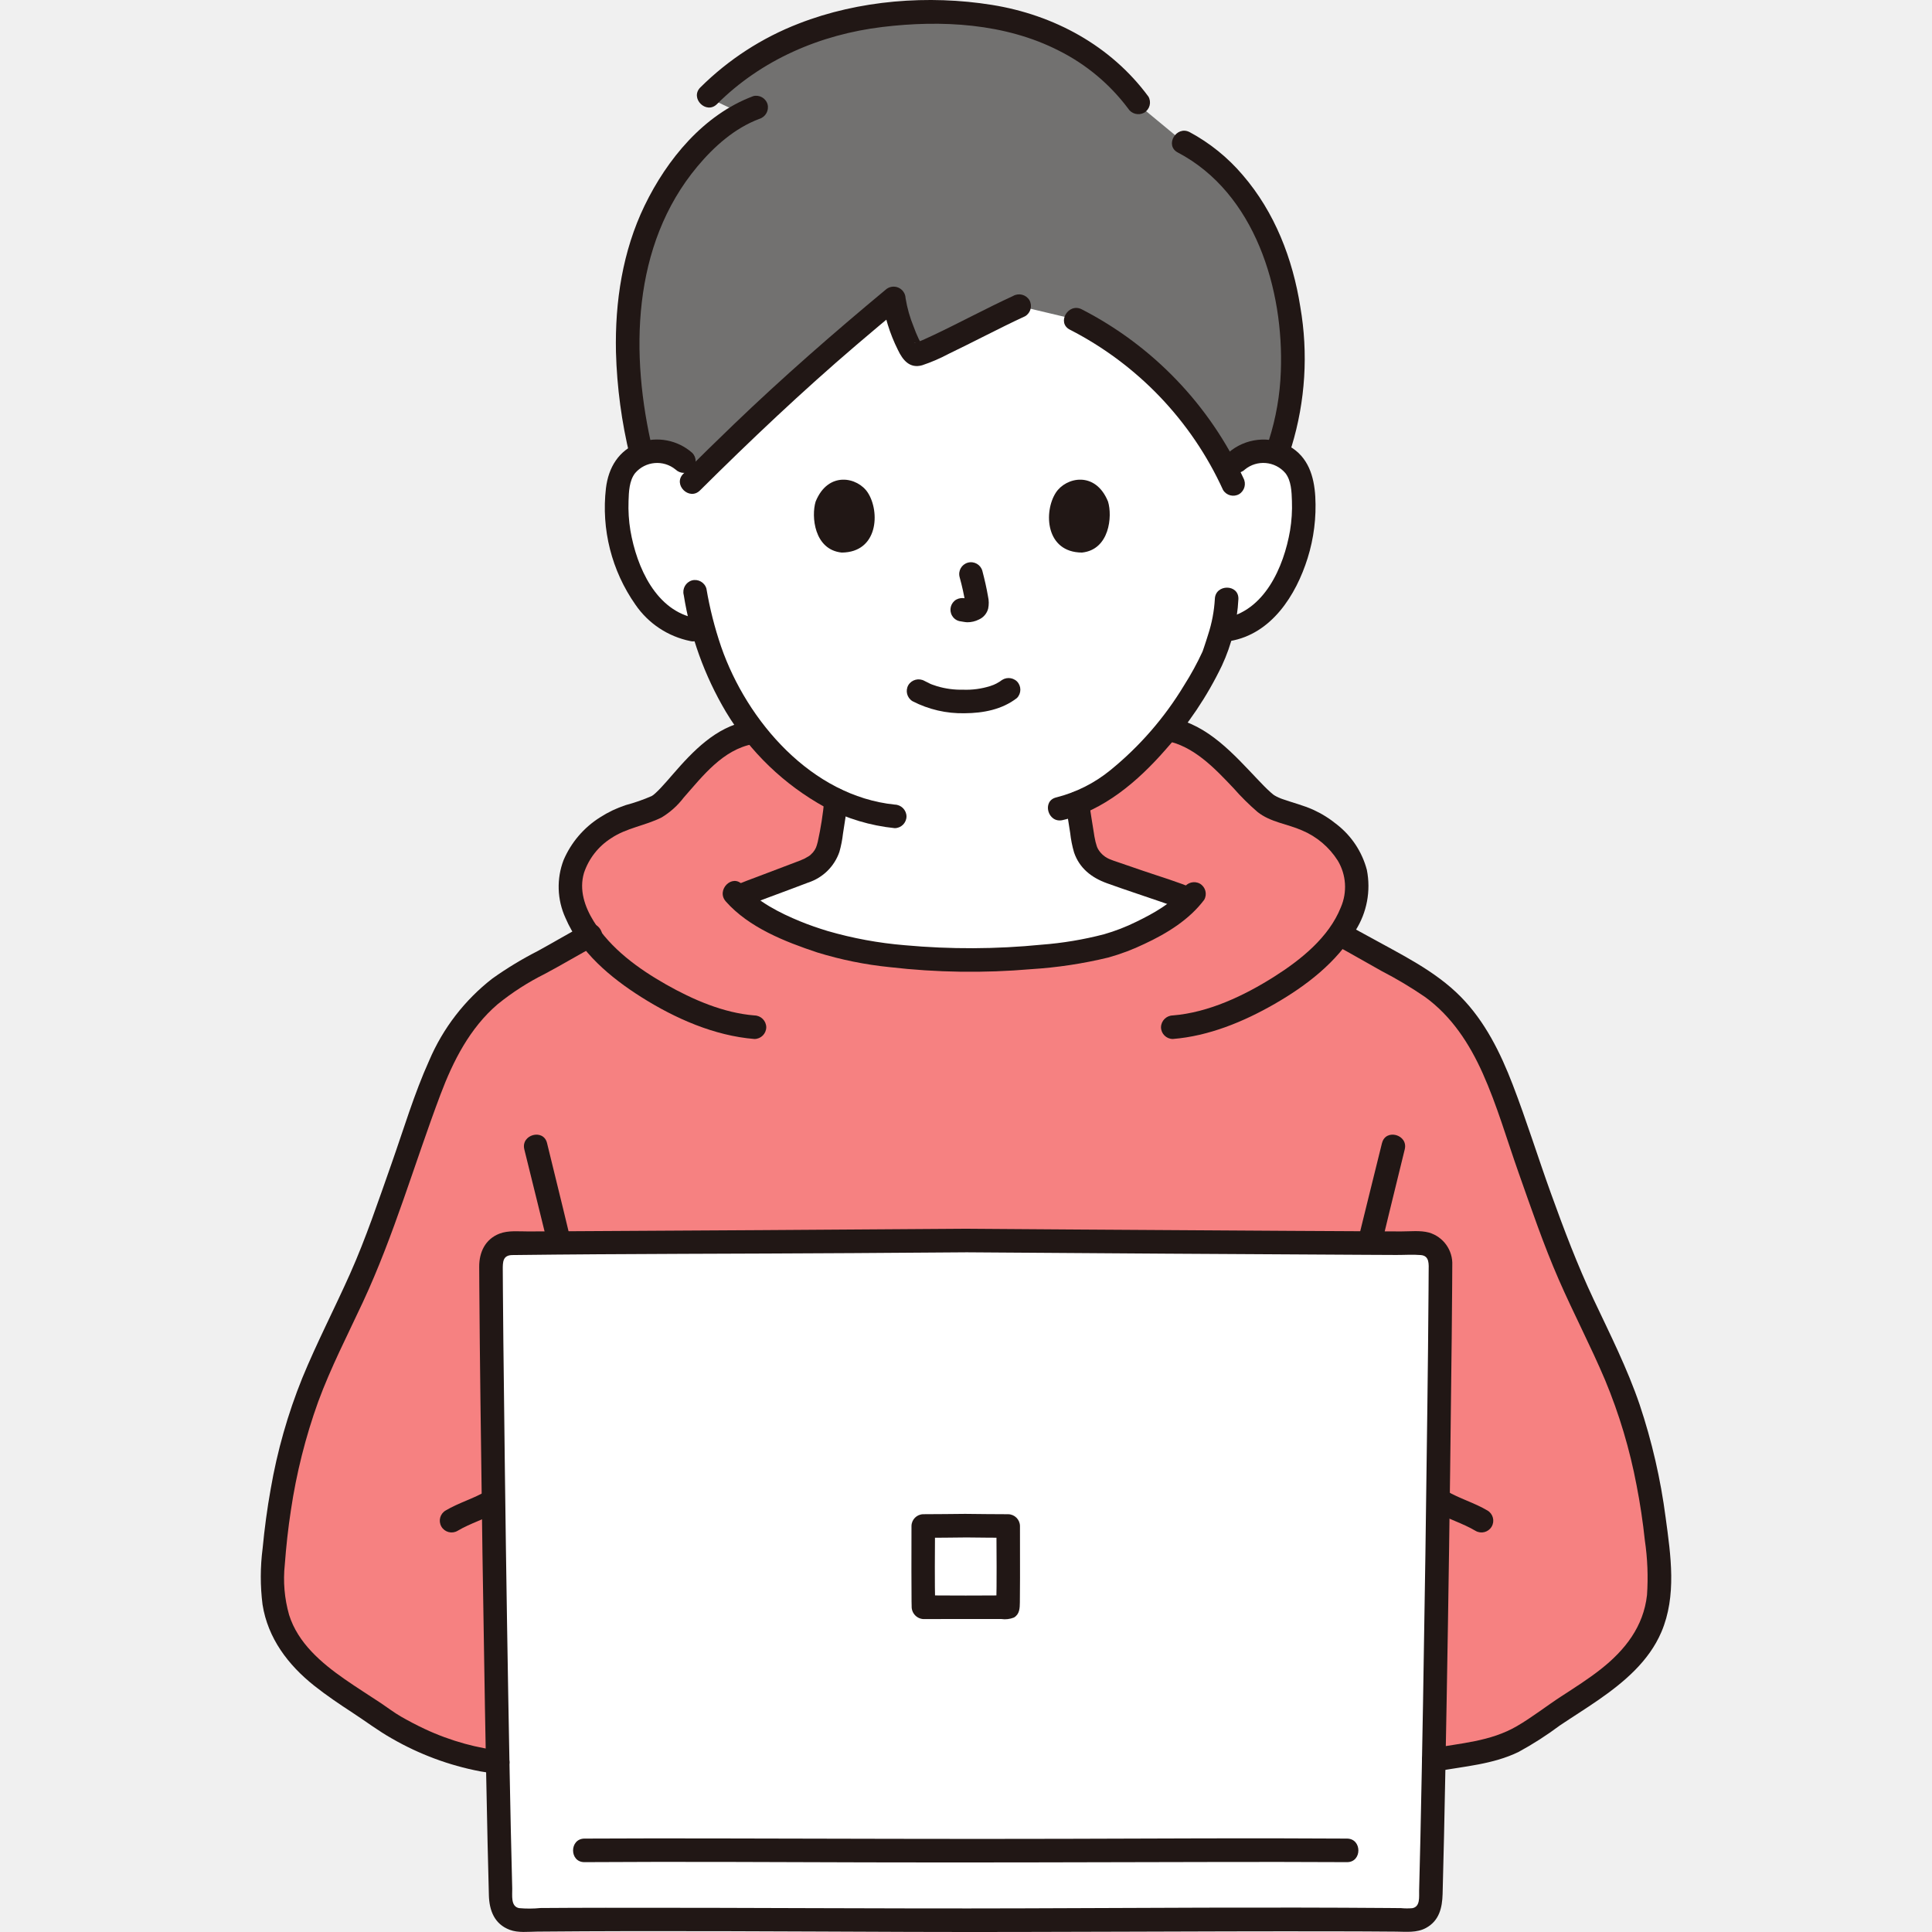
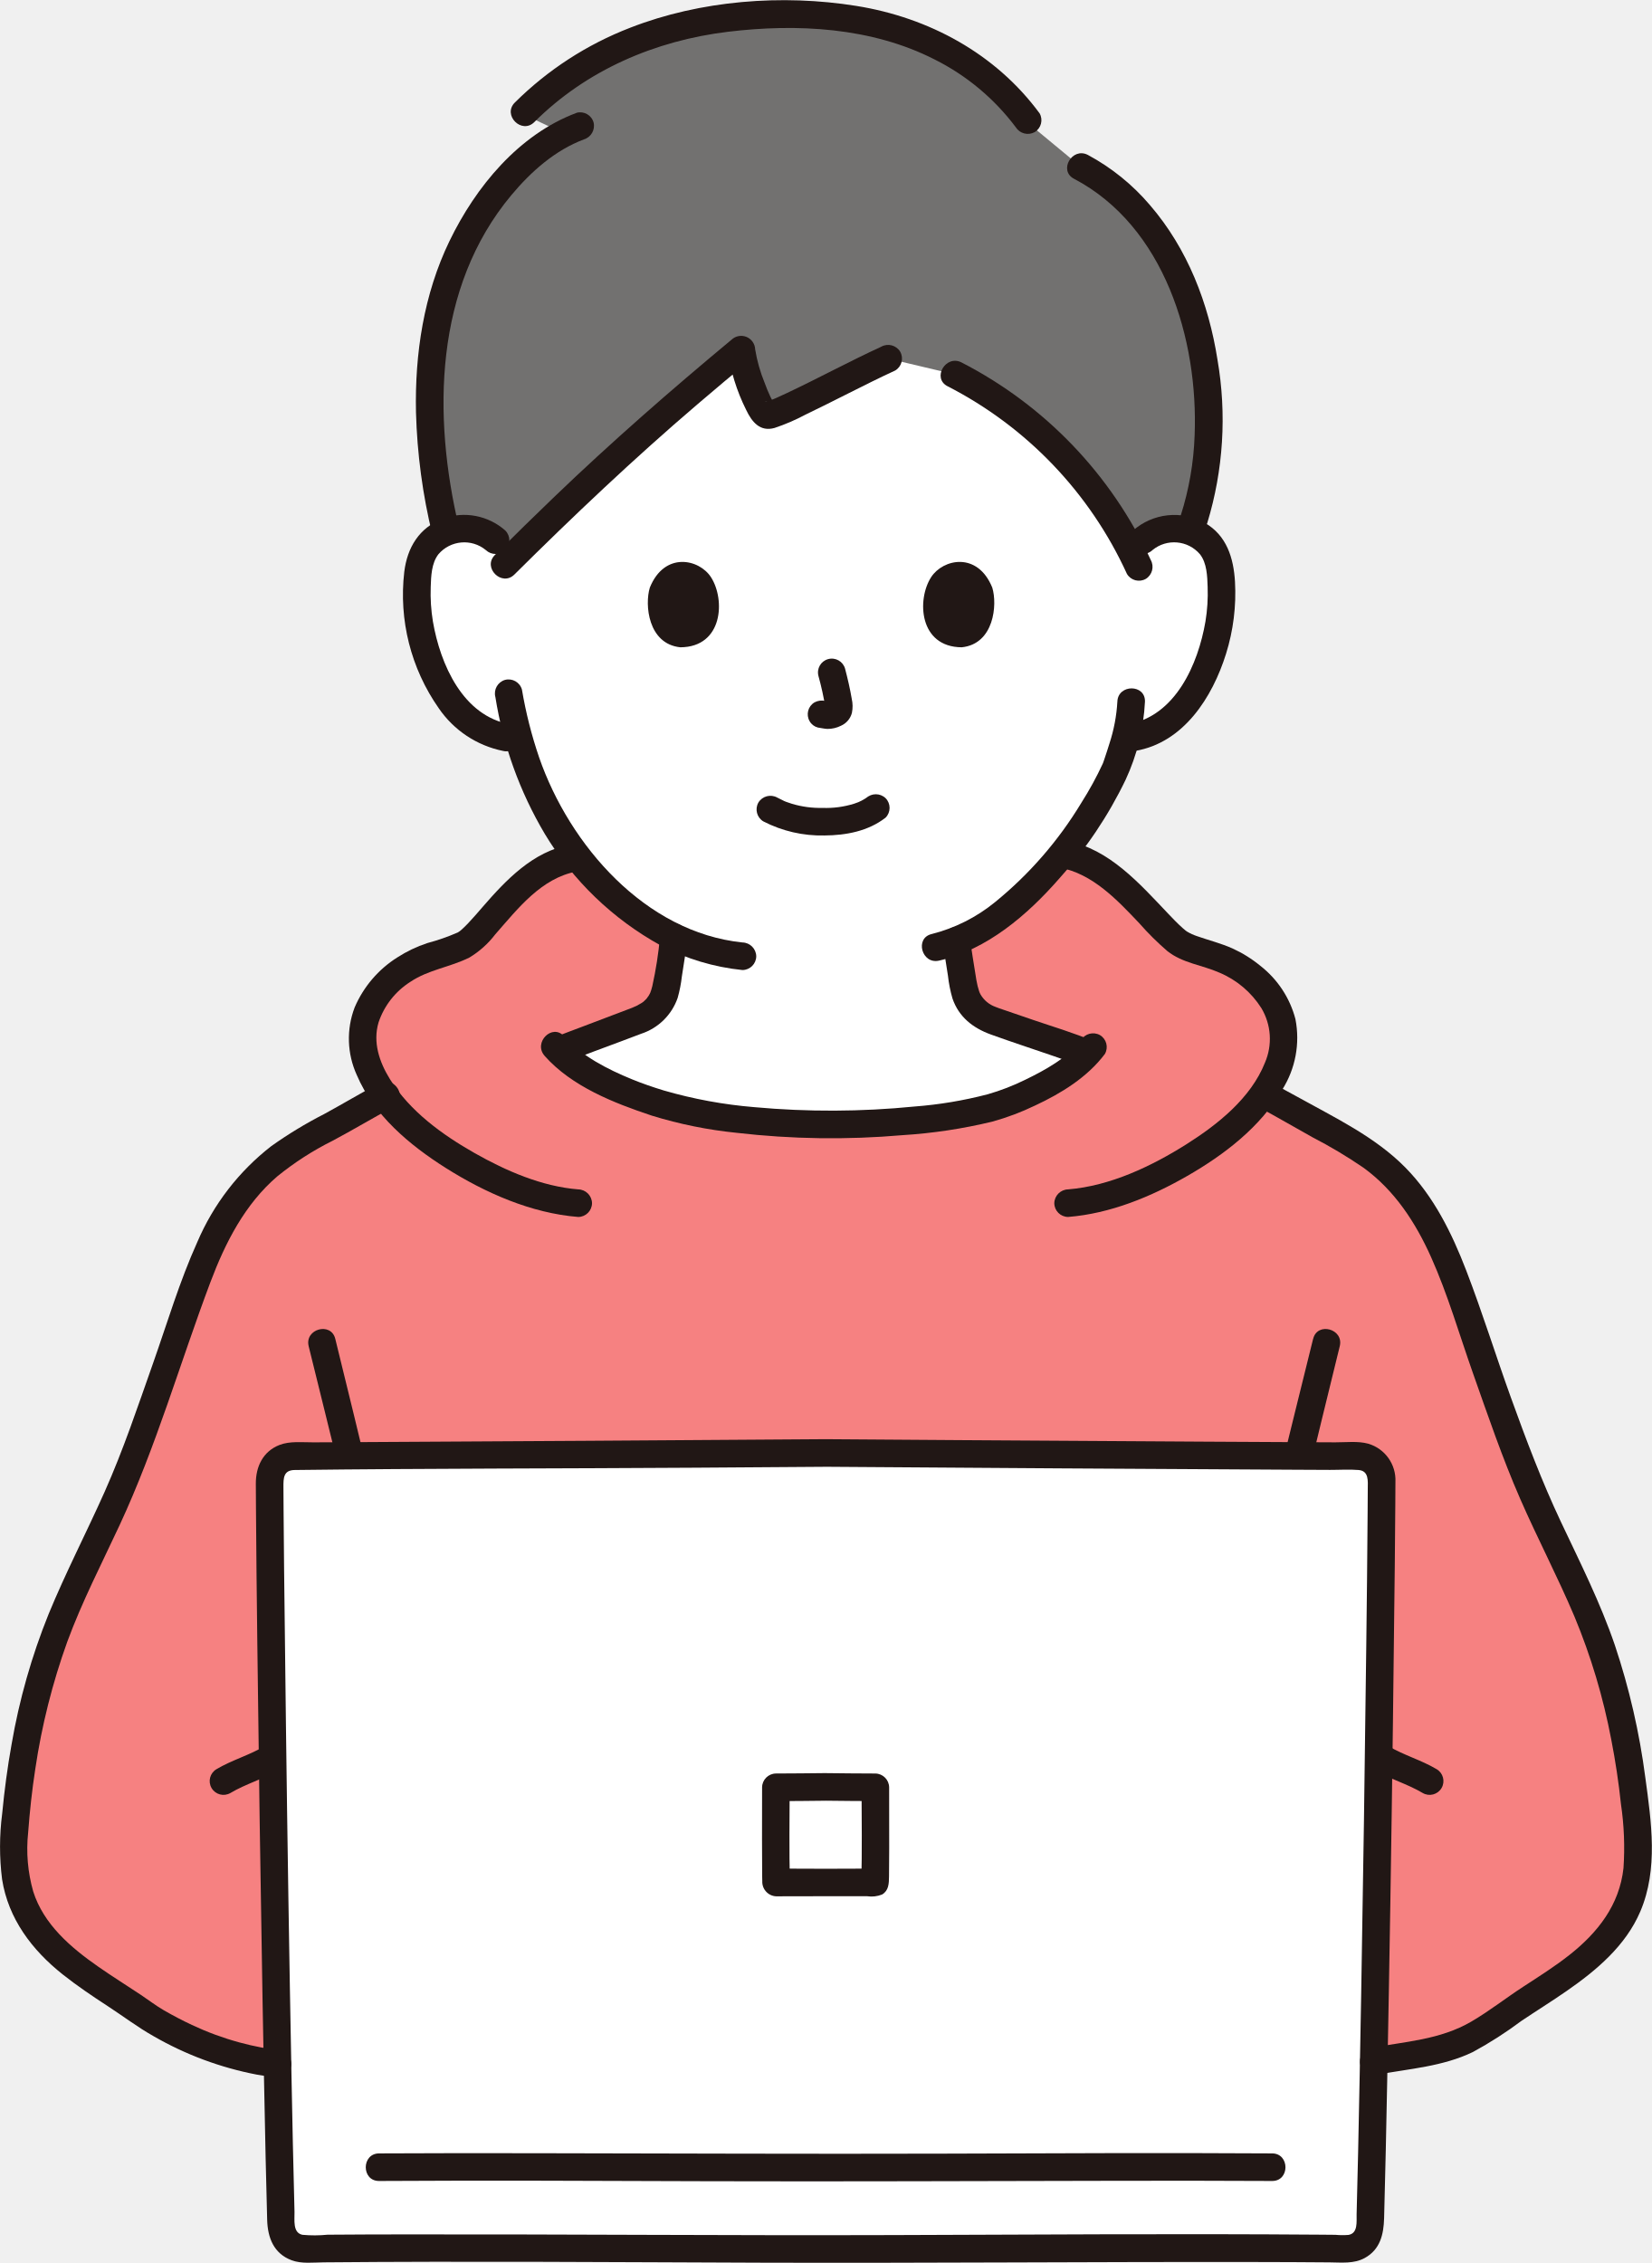
- <svg xmlns="http://www.w3.org/2000/svg" viewBox="-53.13 0 393.653 393.653" fill="#000000">
+ <svg xmlns="http://www.w3.org/2000/svg" fill="#000000" viewBox="0 -0.03 287.4 393.72">
  <g id="SVGRepo_bgCarrier" stroke-width="0" />
  <g id="SVGRepo_tracerCarrier" stroke-linecap="round" stroke-linejoin="round" />
  <g id="SVGRepo_iconCarrier">
    <defs>
      <style>.a{fill:#f68181;}.b{fill:#ffffff;}.c{fill:#211715;}.d{fill:#727170;}</style>
    </defs>
    <path class="a" d="M239.01,358.6c8.871-1.667,13.211-.932,21.868-7.278,7.336-5.378,17.331-10.038,21.7-18.416a24.824,24.824,0,0,0,2.36-13.177,129.923,129.923,0,0,0-6.221-32.687c-3.763-11.155-10.6-22.652-14.66-33.7-2.969-8.083-5.917-16.176-8.661-24.339-2.987-8.885-6.3-18.07-13-24.625-3.694-3.614-8.212-6.215-12.815-8.608-3.692-2.178-7.091-4.032-9.831-5.491,2.1-2.945,3.675-6.336,3.619-9.919-.1-6.392-5.491-11.712-11.513-13.854-1.962-.7-4.018-1.143-5.9-2.025-4-1.872-11.448-14.24-20.929-15.87l-85.3.666c-9.482,1.63-15.244,13.332-19.245,15.2-1.886.882-3.942,1.327-5.9,2.025-6.023,2.142-11.413,7.462-11.513,13.854-.059,3.732,1.654,7.254,3.88,10.282-2.613,1.4-5.758,3.127-9.15,5.128-4.6,2.393-9.121,4.994-12.815,8.608-6.7,6.555-10.011,15.74-13,24.625-2.744,8.163-5.692,16.256-8.661,24.339-4.058,11.05-10.9,22.547-14.66,33.7a129.967,129.967,0,0,0-6.221,32.687,24.824,24.824,0,0,0,2.36,13.177c4.365,8.378,14.36,13.038,21.7,18.416a54.156,54.156,0,0,0,21.8,7.717" />
    <path class="b" d="M198.818,93.973a8.391,8.391,0,0,1,6.713-1.964,7.924,7.924,0,0,1,5.7,3.787A11.2,11.2,0,0,1,212.4,100.3a33.567,33.567,0,0,1-3.422,17.791,21.343,21.343,0,0,1-5.517,7.24,14.131,14.131,0,0,1-6.577,2.965l-1.121.172c-.546,2.025-1.152,3.725-1.449,4.627-2,5.423-13.576,24.768-27.887,30.535.19,1.686.38,2.925.689,4.694.68,3.88.47,7.35,5.87,9.3.35.13,15.19,5.19,16,5.55l.206.091c-3.412,3.735-10.15,7.384-16.166,9.243,0,0-9.415,3.061-29.234,3.061s-30.356-4.025-30.356-4.025c-6.013-1.859-12.732-5.3-16.247-8.783.379-.156.605-.253.605-.253.661-.282,12.447-4.753,12.8-4.882,5.4-1.949,5.183-5.418,5.863-9.3q.472-2.7.772-5.408a49.258,49.258,0,0,1-16.053-13.06A57.114,57.114,0,0,1,90.3,128.627l-2.142-.329a14.136,14.136,0,0,1-6.577-2.965,21.327,21.327,0,0,1-5.516-7.24A33.558,33.558,0,0,1,72.642,100.3,11.2,11.2,0,0,1,73.815,95.8a7.924,7.924,0,0,1,5.7-3.787,8.391,8.391,0,0,1,6.713,1.964S75.585,39.806,143.733,39.806,198.818,93.973,198.818,93.973Z" />
    <path class="c" d="M114.824,163.007a68.634,68.634,0,0,1-1.332,8.52c-.057.231-.119.461-.191.688-.05.159-.262.7-.075.277a6.784,6.784,0,0,1-.371.719c-.088.147-.516.672-.233.36a8.43,8.43,0,0,1-.624.63c-.039.035-.344.269-.074.069-.1.075-.207.146-.314.212a9.559,9.559,0,0,1-1.657.834c-2.93,1.119-5.866,2.221-8.8,3.339-1.334.509-2.685.988-4,1.541a2.48,2.48,0,0,0-1.676,2.952,2.415,2.415,0,0,0,2.952,1.677c3.158-1.327,6.41-2.461,9.612-3.676,1.165-.442,2.336-.87,3.5-1.321a10.007,10.007,0,0,0,6.358-6.24,23.179,23.179,0,0,0,.732-3.733c.35-2.282.734-4.552.993-6.848a2.415,2.415,0,0,0-2.4-2.4,2.456,2.456,0,0,0-2.4,2.4Z" />
    <path class="c" d="M164.026,163.626c.236,2.048.585,4.072.9,6.108a23.06,23.06,0,0,0,.786,3.952c1.1,3.223,3.565,5.144,6.7,6.277,3.644,1.317,7.336,2.514,11,3.781q1.61.556,3.216,1.12c.362.128.724.255,1.085.386.269.1,1.133.457.063,0a2.482,2.482,0,0,0,3.284-.861,2.418,2.418,0,0,0-.861-3.284c-3.4-1.456-7-2.5-10.492-3.7l-5.288-1.814c-.409-.141-.83-.27-1.227-.443a4.9,4.9,0,0,1-2.579-2.132c-.075-.136-.146-.276-.21-.417.139.306-.017-.05-.059-.184-.093-.3-.186-.6-.26-.905-.164-.672-.272-1.357-.375-2.041-.295-1.947-.657-3.882-.882-5.838a2.473,2.473,0,0,0-2.4-2.4,2.415,2.415,0,0,0-2.4,2.4Z" />
    <path class="c" d="M228.457,232.9c-3.753,15.29-7.728,30.576-10.689,46.045-.517,2.7-1,5.413-1.3,8.146-.289,2.583-.221,5.2-.251,7.8-.068,5.971-.059,11.942-.029,17.914.041,8.075.1,16.151.1,24.226,0,3.089,4.8,3.094,4.8,0,0-13.158-.2-26.317-.094-39.474.023-2.915-.018-5.848.129-8.759.023-.453.064-.906.11-1.357.055-.535.113-1,.149-1.251.187-1.343.415-2.681.656-4.016,1.315-7.3,3-14.533,4.7-21.751,2.057-8.763,4.211-17.5,6.356-26.247.737-3-3.891-4.279-4.628-1.276Z" />
    <path class="c" d="M239.152,307.916c2.664,1.581,5.7,2.413,8.367,4a2.4,2.4,0,0,0,2.423-4.145c-2.666-1.586-5.7-2.419-8.368-4a2.4,2.4,0,0,0-2.422,4.145Z" />
    <path class="c" d="M46.038,303.771c-2.664,1.581-5.7,2.414-8.368,4a2.4,2.4,0,1,0,2.423,4.145c2.666-1.587,5.7-2.419,8.367-4a2.4,2.4,0,0,0-2.422-4.145Z" />
    <path class="c" d="M53.7,234.18c3.723,15.169,7.654,30.334,10.618,45.675.285,1.477.558,2.957.8,4.442.2,1.224.318,2,.428,3.033.277,2.623.2,5.29.228,7.924.065,5.911.055,11.822.025,17.733-.041,8.016-.1,16.032-.1,24.048,0,3.089,4.8,3.094,4.8,0,0-13.275.2-26.551.091-39.827-.024-2.858.036-5.743-.137-8.6a64.453,64.453,0,0,0-1.014-7.369c-1.306-7.34-3-14.613-4.7-21.869-2.072-8.838-4.245-17.653-6.408-26.469-.736-3-5.366-1.728-4.629,1.276Z" />
    <path class="b" d="M143.641,252.762c-39.487.286-78.782.516-92.735.563a4.01,4.01,0,0,0-4,4.029c.081,22.669,1.174,101.122,2.007,129.958a4.017,4.017,0,0,0,4.086,3.9c12.609-.194,51.663-.074,90.641.059,38.977-.133,78.031-.253,90.641-.059a4.015,4.015,0,0,0,4.085-3.9c.833-28.836,1.927-107.289,2.008-129.958a4.012,4.012,0,0,0-4-4.029C222.423,253.278,183.127,253.048,143.641,252.762Z" />
    <path class="b" d="M143.641,310.857c-4.045.039-7.914.069-8.653.069-.007,1.89-.041,13.406.041,16.579h0c.342-.043,4.481-.026,8.611-.008,4.129-.018,8.268-.035,8.61.008h0c.082-3.173.048-14.689.041-16.579C151.554,310.926,147.685,310.9,143.641,310.857Z" />
    <path class="c" d="M143.641,250.362q-41.394.3-82.788.52l-6.34.029c-1.908.008-4.083-.248-5.883.453-2.887,1.125-4.133,3.774-4.12,6.731q.009,2.028.023,4.056.081,11.677.232,23.355.367,31.124.91,62.246.243,13.923.544,27.844.12,5.295.263,10.59c.086,3.088,1.13,5.851,4.246,7.023,1.737.654,3.8.38,5.623.363,25.287-.227,50.581-.024,75.868.06,28.8.095,57.608-.168,86.412-.116,4.239.008,8.477.02,12.716.06,2.047.02,4.2.274,6.075-.747,2.7-1.474,3.307-4.1,3.385-6.932.22-7.935.382-15.872.536-23.809q.606-31.2,1-62.4.182-13.722.323-27.446.051-5.229.089-10.459c.009-1.329.027-2.659.022-3.989a6.6,6.6,0,0,0-4.746-6.651c-1.771-.486-3.883-.226-5.71-.234q-3.23-.013-6.458-.03-8.048-.039-16.1-.086-21.425-.123-42.849-.268-11.637-.078-23.273-.163c-3.09-.022-3.093,4.778,0,4.8q40.82.3,81.64.514l6.1.029c1.643.007,3.355-.121,4.992.02,1.818.156,1.6,1.921,1.592,3.308q-.011,2.031-.025,4.063-.086,11.637-.236,23.272-.361,30.375-.888,60.748-.239,13.68-.531,27.357-.119,5.37-.261,10.739c-.034,1.268.276,3.289-1.4,3.59a12.842,12.842,0,0,1-2.286-.016q-1.248-.014-2.5-.023c-24.925-.193-49.856-.013-74.781.069-28.263.093-56.526-.157-84.788-.118-4.427.006-8.854.016-13.28.053a22.757,22.757,0,0,1-4.366.019c-1.742-.349-1.349-2.644-1.384-3.973-.214-7.963-.376-15.928-.53-23.893Q50.13,330.464,49.747,300q-.177-13.392-.317-26.786-.054-5.251-.093-10.5-.015-2-.024-4c-.008-1.583,0-2.966,1.952-2.99,23.193-.284,46.4-.246,69.589-.4q11.394-.076,22.787-.159C146.728,255.14,146.735,250.34,143.641,250.362Z" />
    <path class="c" d="M65.953,379.421c19.134-.119,38.27-.017,57.4.042,23.359.072,46.716-.038,70.075-.072,9.3-.014,18.6-.028,27.9.03,3.09.019,3.093-4.781,0-4.8-19.134-.119-38.27-.017-57.4.042-23.358.072-46.716-.038-70.074-.072-9.3-.014-18.6-.028-27.9.03-3.087.019-3.094,4.819,0,4.8Z" />
    <path class="c" d="M143.641,308.457c-2.884.028-5.768.066-8.653.069a2.437,2.437,0,0,0-2.4,2.4q-.016,4.538-.012,9.076c0,1.777.006,3.554.022,5.331,0,.639,0,1.28.025,1.918a2.533,2.533,0,0,0,2.708,2.642c5.184,0,10.369-.036,15.553-.012a4.986,4.986,0,0,0,2.579-.3c1.174-.686,1.192-1.929,1.209-3.119.023-1.664.027-3.328.031-4.992q.012-5.271-.01-10.541a2.436,2.436,0,0,0-2.4-2.4c-2.884,0-5.768-.041-8.652-.069a2.4,2.4,0,0,0,0,4.8c2.884.028,5.768.066,8.652.069l-2.4-2.4c.022,5.524.1,11.057-.041,16.579l.328-1.211h0l2.072-1.189c-.95-.087-1.932-.027-2.885-.027-1.908,0-3.817.019-5.725.019-1.864,0-3.727-.017-5.591-.019-1,0-2.025-.065-3.02.027L137.1,326.3h0l.327,1.211c-.137-5.522-.062-11.055-.041-16.579l-2.4,2.4c2.885,0,5.769-.041,8.653-.069a2.4,2.4,0,1,0,0-4.8Z" />
    <path class="c" d="M48.285,356.642c-.67-.082-1.779-.251-2.792-.442q-1.964-.371-3.894-.9a50.98,50.98,0,0,1-8.222-3.032c-1.646-.773-3.257-1.619-4.834-2.524-1.4-.806-2.693-1.812-4.041-2.709-2.462-1.638-4.971-3.2-7.4-4.895-4.765-3.317-9.518-7.365-11.324-13.089a26.964,26.964,0,0,1-.88-10.264c.278-3.7.676-7.4,1.244-11.068A115.113,115.113,0,0,1,11.7,285.614c2.564-6.968,5.985-13.584,9.114-20.307C27.173,251.639,31.3,237.142,36.6,223.064c2.589-6.875,5.992-13.585,11.654-18.437a52.107,52.107,0,0,1,9.6-6.18c3.551-1.886,7-3.967,10.549-5.865,2.725-1.457.3-5.6-2.423-4.145-3.231,1.728-6.375,3.611-9.592,5.362a73.531,73.531,0,0,0-9.2,5.584,41.953,41.953,0,0,0-12.868,16.7c-3.072,6.805-5.2,14-7.679,21.033-2.656,7.521-5.2,15.148-8.451,22.435-3.176,7.116-6.773,14.038-9.738,21.249a110.456,110.456,0,0,0-6.433,22.629C1.3,307.427.767,311.454.381,315.491A45.056,45.056,0,0,0,.362,326.93c1.081,6.87,5.211,12.319,10.545,16.552,2.5,1.98,5.133,3.756,7.8,5.493s5.26,3.711,8.038,5.269a57.733,57.733,0,0,0,17.89,6.662c1.211.217,2.429.386,3.649.536a2.413,2.413,0,0,0,2.4-2.4,2.46,2.46,0,0,0-2.4-2.4Z" />
    <path class="c" d="M94.753,183.671c4.724,5.334,12.067,8.208,18.655,10.4a76.034,76.034,0,0,0,14.776,2.991,143.271,143.271,0,0,0,28.809.408,90.3,90.3,0,0,0,15.688-2.369,44.325,44.325,0,0,0,7.38-2.78c4.552-2.121,9.115-4.914,12.167-8.981a2.415,2.415,0,0,0-.861-3.284,2.457,2.457,0,0,0-3.283.861c-2.309,3.076-6.256,5.23-9.678,6.894a39.267,39.267,0,0,1-6.578,2.547,72.2,72.2,0,0,1-12.745,2.128,146.812,146.812,0,0,1-27.834.109,80.015,80.015,0,0,1-15.752-2.9c-1.876-.572-3.747-1.212-5.56-1.955-4.211-1.726-8.728-4.013-11.79-7.47-2.053-2.317-5.437,1.088-3.394,3.394Z" />
    <path class="c" d="M99.081,146.964c-6.352,1.17-11.021,6.084-15.072,10.75-.841.969-1.672,1.948-2.557,2.877-.345.362-.7.719-1.07,1.053-.166.149-.333.295-.508.433.465-.367-.077.047-.21.116a37.12,37.12,0,0,1-5.31,1.854,22.876,22.876,0,0,0-5.244,2.506,19.219,19.219,0,0,0-7.408,8.691,15.23,15.23,0,0,0,.376,11.768c2.964,6.981,9.18,12.18,15.447,16.142C84.406,207.5,92.4,211.043,100.6,211.7a2.42,2.42,0,0,0,2.4-2.4,2.448,2.448,0,0,0-2.4-2.4c-6.3-.5-12.548-3.209-18.009-6.306-5.64-3.2-11.288-7.283-14.755-12.88-1.837-2.967-3-6.4-1.975-9.864A13.421,13.421,0,0,1,71.38,170.8c3.187-2.141,6.931-2.55,10.305-4.247a16.136,16.136,0,0,0,4.478-4.02c3.931-4.47,8-9.8,14.194-10.942a2.422,2.422,0,0,0,1.676-2.952,2.451,2.451,0,0,0-2.952-1.676Z" />
    <path class="c" d="M184.382,150.926c5.71,1.053,10.012,5.638,13.836,9.677a49.578,49.578,0,0,0,4.865,4.826c2.645,2.112,6.054,2.429,9.076,3.764a15.956,15.956,0,0,1,7.293,6.168,10.441,10.441,0,0,1,.623,9.5c-2.44,6.141-8.181,10.721-13.6,14.15-6.117,3.871-13.367,7.307-20.648,7.887a2.461,2.461,0,0,0-2.4,2.4,2.419,2.419,0,0,0,2.4,2.4c7.333-.584,14.443-3.516,20.767-7.153,6.4-3.678,12.7-8.489,16.473-14.961a16.913,16.913,0,0,0,2.308-12.331,17.3,17.3,0,0,0-6.09-9.241,22.026,22.026,0,0,0-4.87-3.037c-2-.893-4.114-1.412-6.176-2.14a8.548,8.548,0,0,1-1.677-.763c-.168-.1-.522-.377-.159-.093-.209-.164-.411-.338-.611-.515-.915-.809-1.76-1.7-2.6-2.582-4.874-5.128-10.219-11.234-17.533-12.582a2.466,2.466,0,0,0-2.953,1.676,2.421,2.421,0,0,0,1.677,2.952Z" />
    <path class="c" d="M239.648,360.918c5.666-1.051,11.351-1.4,16.62-3.942a69.341,69.341,0,0,0,8.42-5.4c2.6-1.75,5.266-3.4,7.843-5.188,5.22-3.617,10.3-7.879,12.85-13.854,3.149-7.373,1.917-15.607.873-23.3a122.288,122.288,0,0,0-5.3-23.034c-2.52-7.391-6.051-14.391-9.378-21.439-3.339-7.075-6.065-14.319-8.72-21.674-2.645-7.33-4.959-14.8-7.758-22.069-2.5-6.5-5.644-12.885-10.579-17.906-5.263-5.353-12.266-8.678-18.747-12.286q-2.183-1.215-4.386-2.39c-2.723-1.456-5.151,2.686-2.423,4.145,3.169,1.695,6.258,3.522,9.4,5.262a83.371,83.371,0,0,1,8.873,5.3c5.416,3.943,9.041,9.512,11.747,15.552,2.917,6.51,4.9,13.442,7.274,20.159,2.595,7.336,5.107,14.744,8.223,21.878,3.006,6.884,6.507,13.542,9.435,20.461a108.125,108.125,0,0,1,6.414,21.441q1.087,5.566,1.685,11.212a51.952,51.952,0,0,1,.441,11.142c-.707,6.425-4.467,11.209-9.395,15.1-2.562,2.021-5.335,3.769-8.067,5.548-3.023,1.967-5.887,4.227-9,6.046-5.45,3.187-11.556,3.482-17.626,4.607a2.421,2.421,0,0,0-1.676,2.952,2.452,2.452,0,0,0,2.952,1.677Z" />
    <path class="d" d="M187.024,81.417A70.189,70.189,0,0,0,166.071,65.1l-11.535-2.736c-7.15,3.275-20.088,10.342-21.214,9.857-.776-.333-2.185-3.585-3.192-6.689a24.811,24.811,0,0,1-1.152-4.767A530.964,530.964,0,0,0,88.25,97.785c-.478-3.994-4.83-6.36-8.739-5.776a8.069,8.069,0,0,0-1.929.541c-4.338-17.946-3.26-33.136.373-43.8,3.294-9.673,10.733-20.69,20.124-25.566-3.181-1.507-6.814-3.244-6.814-3.244,14.118-14.208,32.688-17.463,48.806-16.97,17.21.526,30.655,7.3,38.722,18.351L188.07,29c7.6,3.938,14.735,12.049,18.438,22.4,5.269,14.732,4.657,30.259.487,40.963a8.283,8.283,0,0,0-1.464-.36c-3.457-.517-7.261,1.275-8.4,4.467A70.015,70.015,0,0,0,187.024,81.417Z" />
    <path class="c" d="M186.858,31.074C202.6,39.347,208.5,59.032,207.842,75.72a51.708,51.708,0,0,1-2.423,13.951c-.956,2.945,3.678,4.207,4.629,1.276a61.549,61.549,0,0,0,1.767-28.409c-1.543-9.813-5.208-19.3-11.738-26.874a37.4,37.4,0,0,0-10.8-8.735c-2.732-1.435-5.161,2.706-2.423,4.145Z" />
    <path class="c" d="M100.317,19.6C90.251,23.367,82.779,32.45,78.206,41.9c-4.477,9.254-6.05,19.6-5.832,29.818a101.738,101.738,0,0,0,2.863,21.34c.715,3,5.345,1.732,4.629-1.276-4.635-19.466-4.329-41.8,9.107-57.871,3.4-4.071,7.585-7.8,12.62-9.69a2.467,2.467,0,0,0,1.676-2.953,2.419,2.419,0,0,0-2.952-1.676Z" />
    <path class="c" d="M180.865,19.681C173.225,9.305,161.619,3.028,148.992,1c-12.918-2.074-27.112-.979-39.34,3.79A58.2,58.2,0,0,0,89.568,17.814c-2.188,2.185,1.2,5.58,3.394,3.394C102.023,12.16,114.008,7.029,126.64,5.5c12.034-1.458,24.988-.782,35.955,4.811A40.04,40.04,0,0,1,176.72,22.1a2.474,2.474,0,0,0,3.284.861,2.418,2.418,0,0,0,.861-3.284Z" />
    <path class="c" d="M153.324,60.291c-5.521,2.538-10.864,5.442-16.359,8.036-.568.268-1.137.533-1.712.788-.2.089-.4.178-.6.264.52-.221-.22.086-.315.122-.318.123-.645.216-.964.332-.082.03-.231.023-.3.072.6-.408,1.089.457,1.725.457q-.24-.262-.013,0c-.075-.11-.145-.224-.212-.34-.174-.331-.362-.654-.526-.992a26.417,26.417,0,0,1-1.014-2.45,26.657,26.657,0,0,1-1.649-5.819,2.437,2.437,0,0,0-4.1-1.7c-10.587,8.8-20.938,17.835-30.868,27.372q-5.207,5-10.318,10.1c-2.2,2.179,1.2,5.573,3.394,3.394,10.3-10.23,20.832-20.207,31.874-29.64q4.624-3.949,9.312-7.828l-4.1-1.7a33.254,33.254,0,0,0,3.24,10.527c1,2.111,2.422,3.852,4.944,3.137a34.663,34.663,0,0,0,5.381-2.316c2.476-1.187,4.926-2.429,7.38-3.66,2.727-1.368,5.452-2.742,8.224-4.016a2.419,2.419,0,0,0,.861-3.284,2.456,2.456,0,0,0-3.284-.861Z" />
    <path class="c" d="M164.86,67.171a68.751,68.751,0,0,1,31.207,32.651,2.418,2.418,0,0,0,3.283.861,2.457,2.457,0,0,0,.861-3.284,72.91,72.91,0,0,0-32.928-34.372c-2.746-1.4-5.178,2.738-2.423,4.144Z" />
    <path class="c" d="M200.515,95.67a5.916,5.916,0,0,1,8.257.731c1.207,1.542,1.274,3.817,1.333,5.68a30.05,30.05,0,0,1-.381,6.022c-1.276,7.419-5.21,16.469-13.478,17.881a2.419,2.419,0,0,0-1.676,2.952,2.455,2.455,0,0,0,2.952,1.676c8.411-1.436,13.415-9.321,15.782-16.887a35.4,35.4,0,0,0,1.561-12.534c-.243-4.155-1.444-8.077-5.264-10.262a10.891,10.891,0,0,0-12.48,1.347,2.421,2.421,0,0,0,0,3.394,2.448,2.448,0,0,0,3.394,0Z" />
    <path class="c" d="M194.4,122.052a28.567,28.567,0,0,1-1.376,7.266c-.259.858-.542,1.708-.827,2.558-.077.231-.151.464-.236.692-.035.1-.079.191-.112.288-.172.5.14-.31.03-.069a58.416,58.416,0,0,1-3.746,6.854,66.68,66.68,0,0,1-15.018,17.284,28.47,28.47,0,0,1-11.011,5.548c-3.009.691-1.736,5.32,1.276,4.628,8.36-1.918,15.359-7.942,20.875-14.243a72.407,72.407,0,0,0,11.585-17.236,36.54,36.54,0,0,0,3.36-13.57c.1-3.09-4.7-3.086-4.8,0Z" />
    <path class="c" d="M87.921,92.276A10.846,10.846,0,0,0,77.035,90.2c-4.108,1.594-6.178,5.011-6.7,9.264a34.387,34.387,0,0,0,6.008,23.74,17.843,17.843,0,0,0,11.178,7.413,2.47,2.47,0,0,0,2.952-1.676,2.419,2.419,0,0,0-1.676-2.952c-8.268-1.412-12.2-10.461-13.478-17.881a30.124,30.124,0,0,1-.381-6.022c.058-1.872.133-4.128,1.333-5.68a5.913,5.913,0,0,1,8.257-.731,2.461,2.461,0,0,0,3.394,0,2.421,2.421,0,0,0,0-3.394Z" />
    <path class="c" d="M86.182,121.213a67.35,67.35,0,0,0,8.587,23.813,53.745,53.745,0,0,0,20.194,19.44,39.123,39.123,0,0,0,14.21,4.274,2.417,2.417,0,0,0,2.4-2.4,2.454,2.454,0,0,0-2.4-2.4c-16.916-1.749-30.075-16.921-35.367-32.166a75.235,75.235,0,0,1-3-11.837,2.419,2.419,0,0,0-2.952-1.676,2.454,2.454,0,0,0-1.676,2.952Z" />
    <path class="c" d="M132.805,142.876a22.063,22.063,0,0,0,10.626,2.451c3.768-.024,7.619-.748,10.642-3.1a2.413,2.413,0,0,0,0-3.394,2.46,2.46,0,0,0-3.394,0c.7-.548.067-.067-.113.049-.217.139-.442.268-.67.388-.145.076-.915.412-.345.184-.3.122-.612.235-.924.336a16.418,16.418,0,0,1-5.544.74,17.09,17.09,0,0,1-5.29-.712c-.339-.1-.669-.222-1-.337-.108-.038-.213-.093-.323-.126.582.175.133.06-.012-.008-.414-.195-.822-.4-1.228-.613a2.452,2.452,0,0,0-3.283.861,2.427,2.427,0,0,0,.861,3.284Z" />
    <path class="c" d="M142.4,117.6a51.04,51.04,0,0,1,1.2,5.476l-.085-.638a3.287,3.287,0,0,1,.02.755l.086-.638a1.875,1.875,0,0,1-.083.34l.242-.573a1.4,1.4,0,0,1-.12.218l.375-.485a1.146,1.146,0,0,1-.179.176l.486-.375a3.6,3.6,0,0,1-.434.229l.574-.242a3.176,3.176,0,0,1-.731.214l.638-.086a2.97,2.97,0,0,1-.686,0l.638.085c-.259-.036-.513-.1-.772-.134a2.655,2.655,0,0,0-1.849.242,2.4,2.4,0,0,0-.861,3.284,2.3,2.3,0,0,0,1.434,1.1c.553.074,1.089.216,1.651.241a5.2,5.2,0,0,0,2.387-.561A3.36,3.36,0,0,0,148.215,124a5.753,5.753,0,0,0-.026-2.44c-.3-1.764-.706-3.512-1.16-5.243A2.4,2.4,0,1,0,142.4,117.6Z" />
    <path class="c" d="M113.058,102.2c-.914,2.972-.318,9.807,5.311,10.388,7.44-.044,7.835-8.308,5.331-12.193C121.649,97.212,115.62,95.889,113.058,102.2Z" />
    <path class="c" d="M172.636,102.2c.915,2.971.319,9.806-5.31,10.387-7.44-.044-7.836-8.308-5.332-12.194C164.045,97.212,170.074,95.889,172.636,102.2Z" />
  </g>
</svg>
